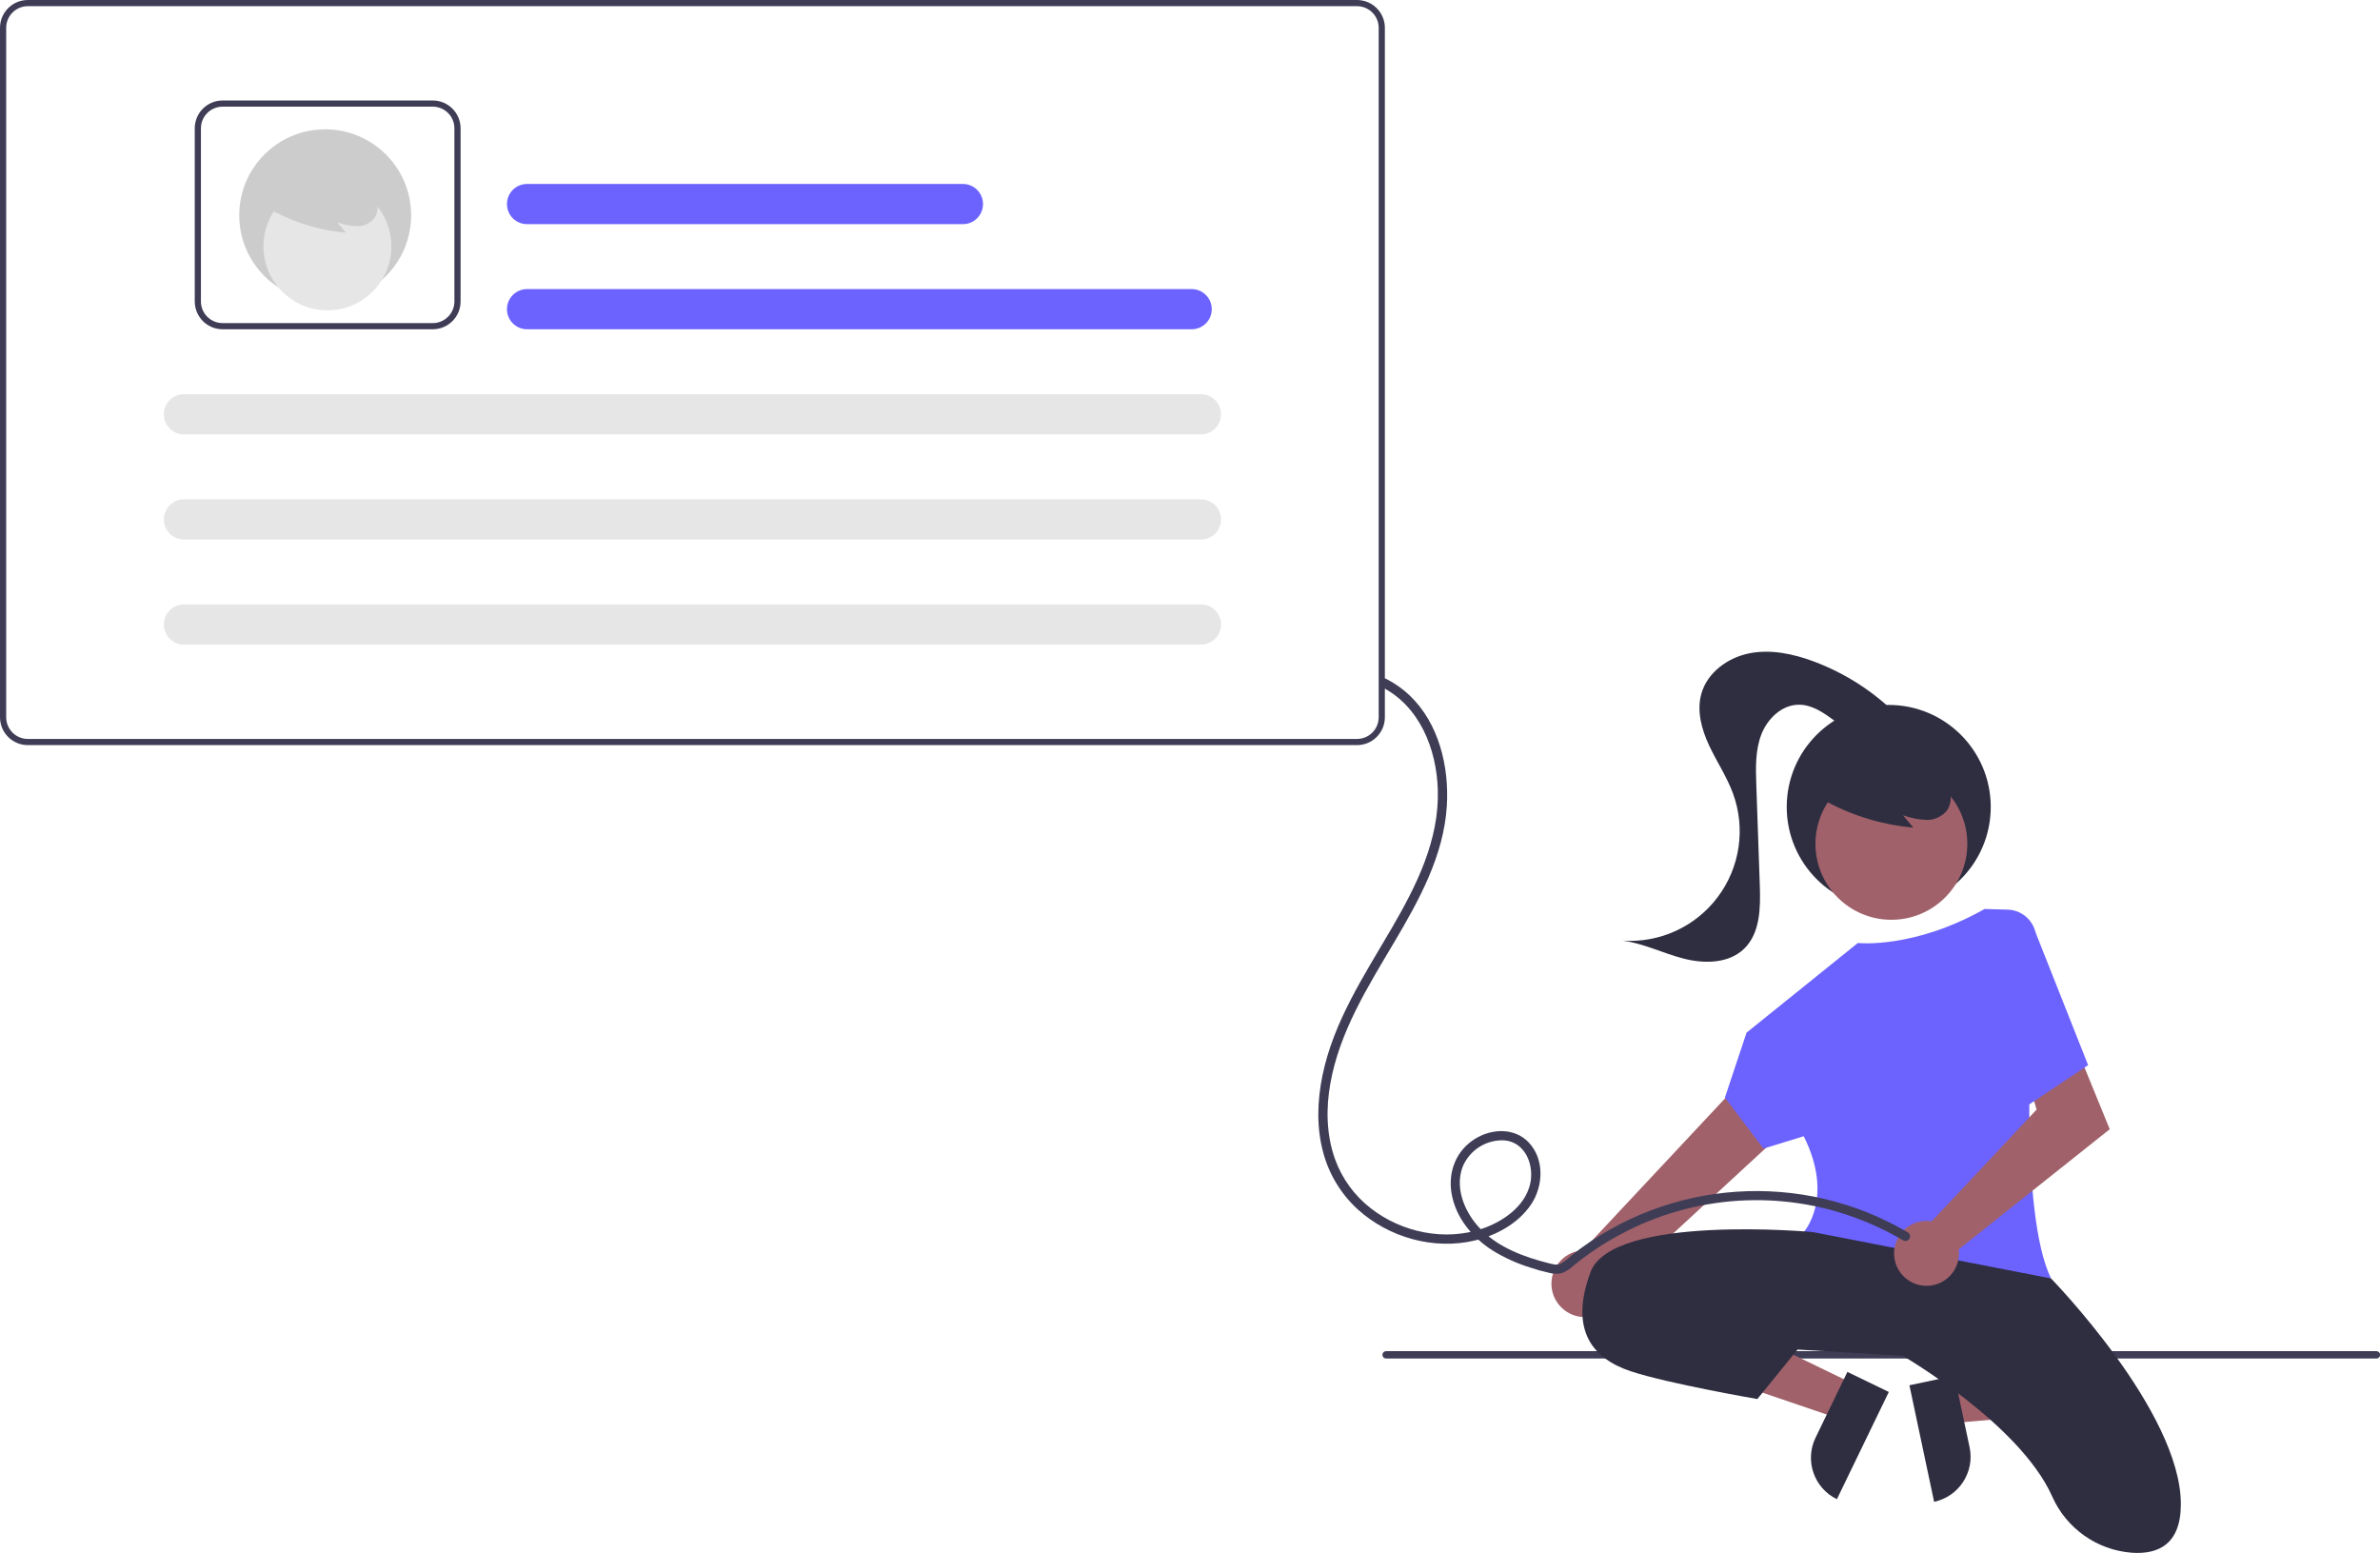
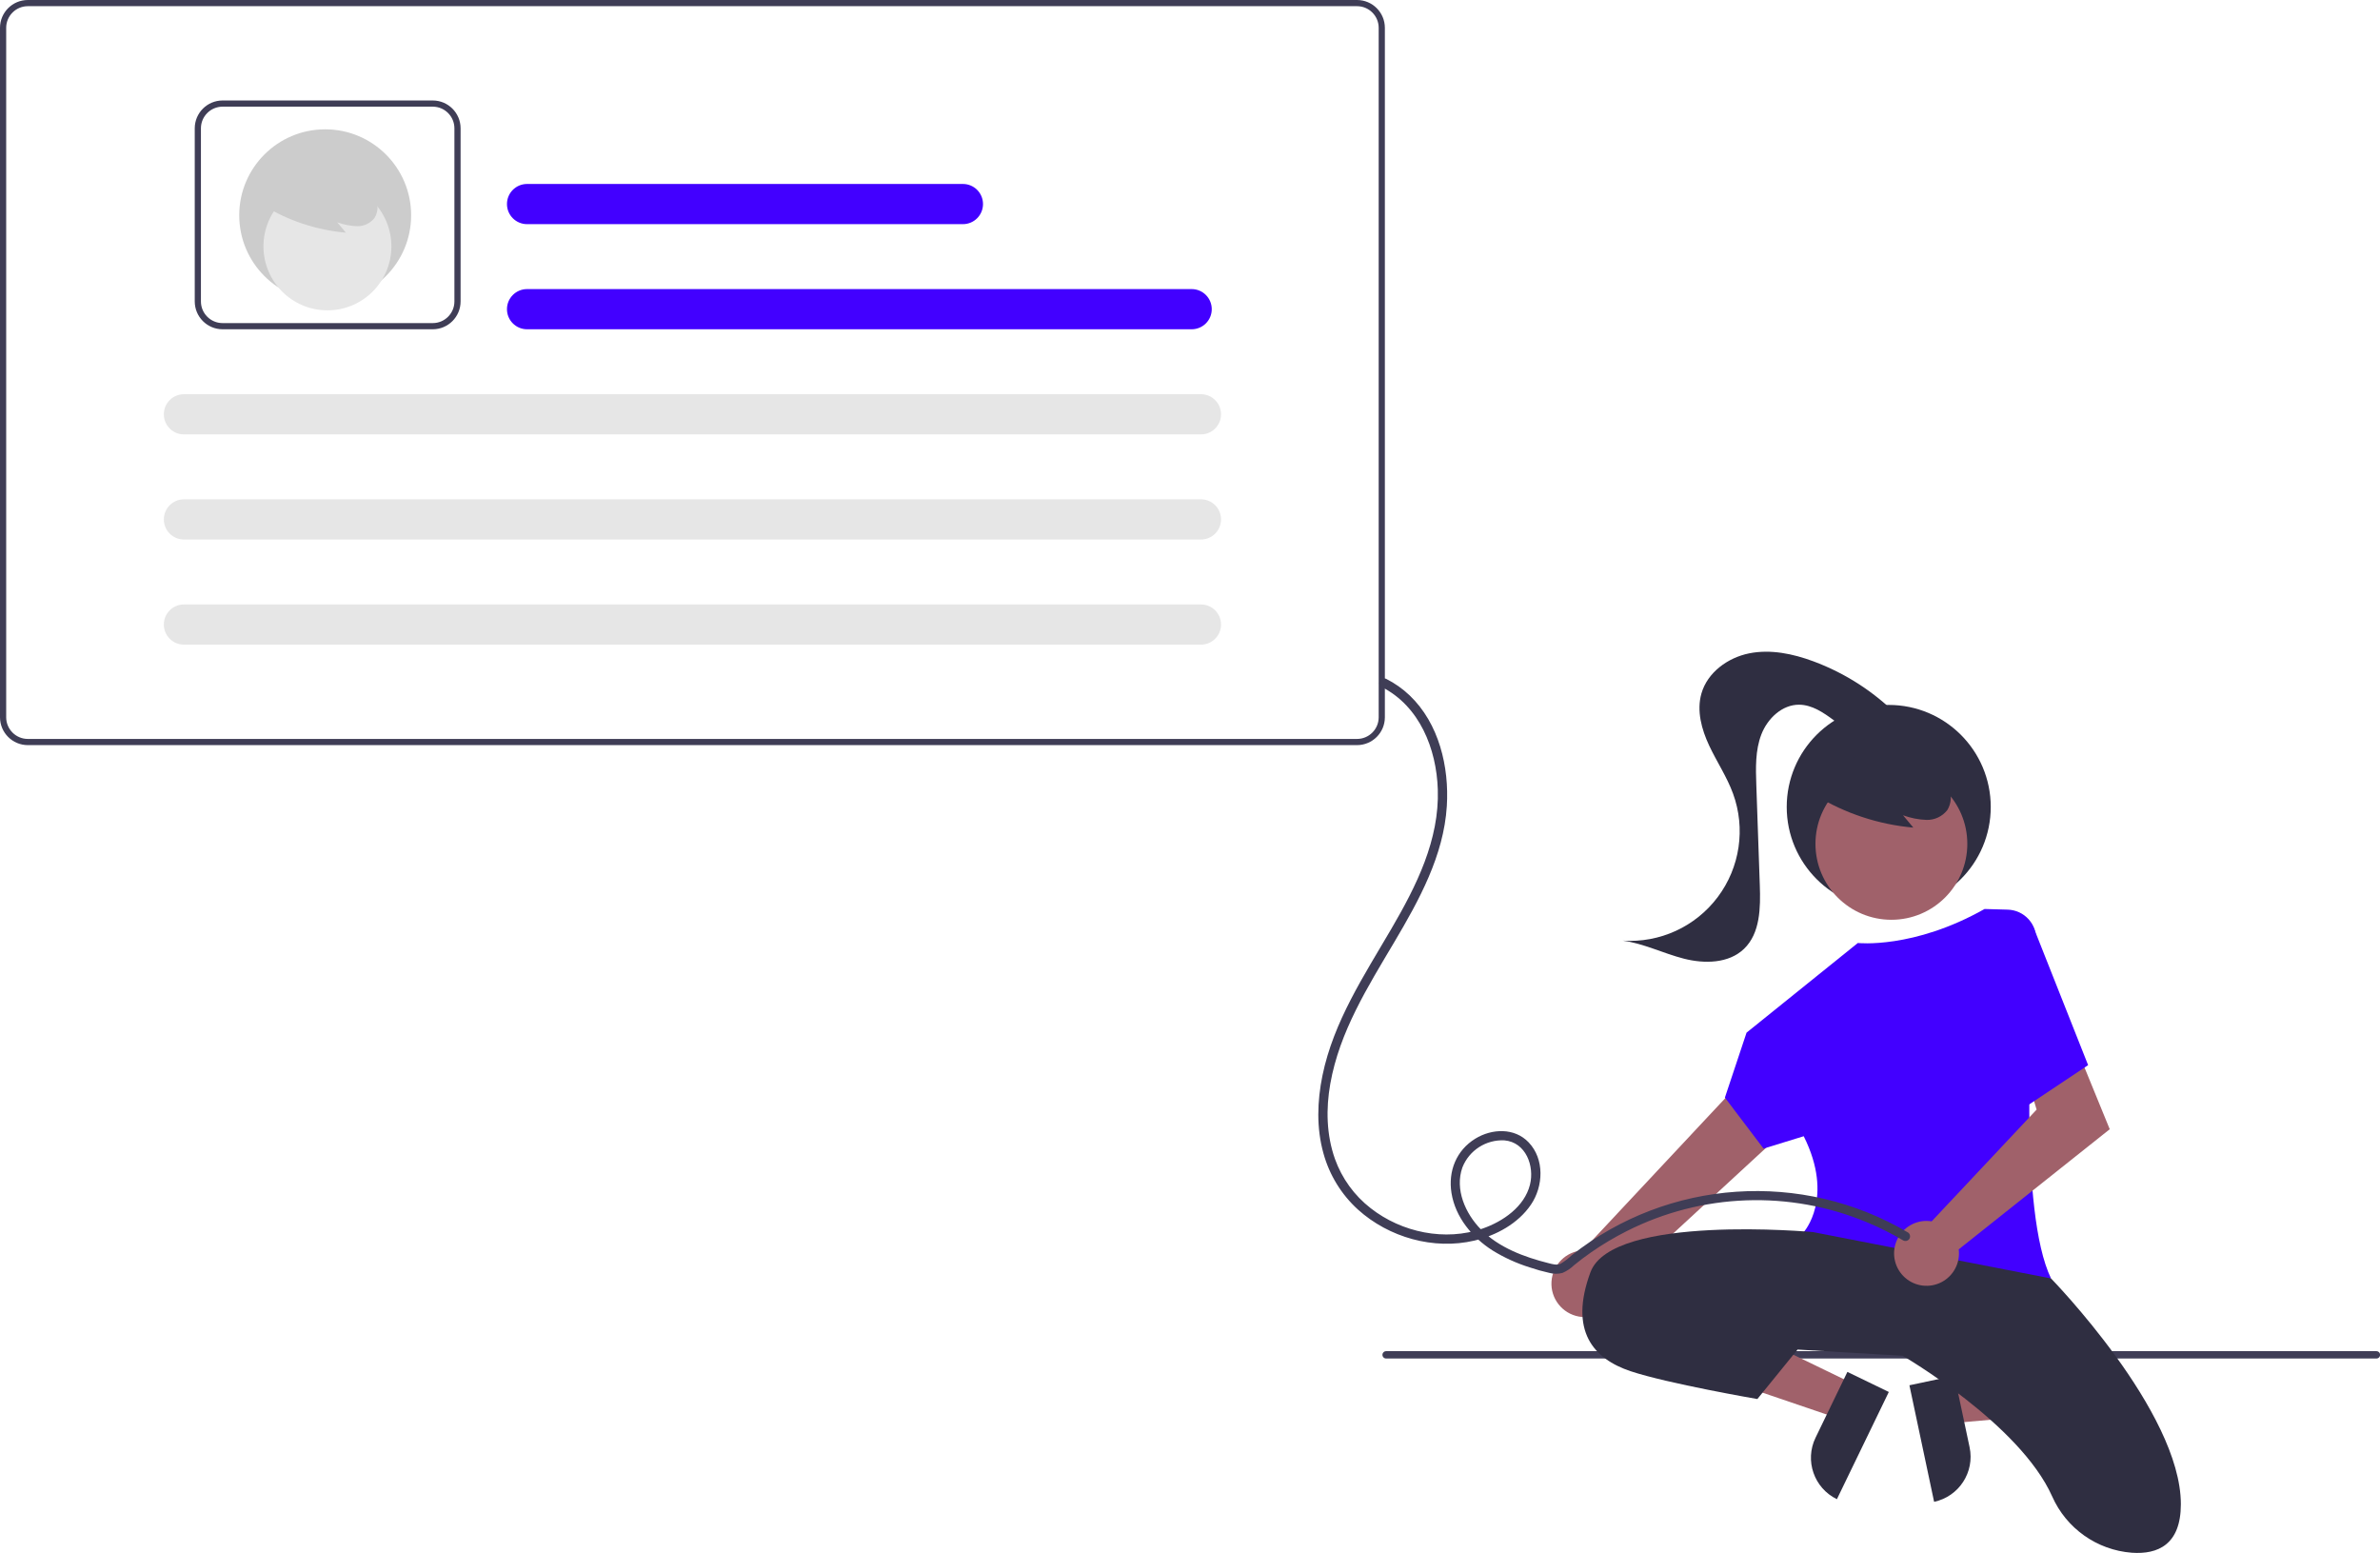
<svg xmlns="http://www.w3.org/2000/svg" data-name="Layer 1" width="769.922" height="502.278" viewBox="0 0 769.922 502.278">
  <path d="M983.771,638.257h-320.294a1.191,1.191,0,1,1,0-2.381h320.294a1.191,1.191,0,1,1,0,2.381Z" transform="translate(-215.0388 -198.861)" fill="#3f3d56" />
  <circle cx="611" cy="261" r="33" fill="#2f2e41" />
  <polygon points="629.373 448.257 631.915 460.25 679.385 456.155 675.633 438.454 629.373 448.257" fill="#a0616a" />
  <path d="M824.741,656.768H863.271a0,0,0,0,1,0,0v14.887a0,0,0,0,1,0,0H839.628a14.887,14.887,0,0,1-14.887-14.887v0A0,0,0,0,1,824.741,656.768Z" transform="translate(154.1546 1428.718) rotate(-101.9647)" fill="#2f2e41" />
  <polygon points="599.634 447.617 594.291 458.651 549.187 443.295 557.072 427.01 599.634 447.617" fill="#a0616a" />
  <path d="M806.59,655.727h23.644a0,0,0,0,1,0,0v14.887a0,0,0,0,1,0,0H791.703a0,0,0,0,1,0,0v0A14.887,14.887,0,0,1,806.59,655.727Z" transform="translate(-354.3666 905.2199) rotate(-64.16458)" fill="#2f2e41" />
  <path d="M725.812,624.685a10.743,10.743,0,0,0,12.709-10.48l74.374-68.571-18.47-14.305-67.337,71.943a10.801,10.801,0,0,0-1.275,21.413Z" transform="translate(-215.0388 -198.861)" fill="#a0616a" />
  <circle cx="611.858" cy="272.929" r="24.561" fill="#a0616a" />
-   <path d="M773.039,553.861l7-21,36-29s18,2,41-11l7.504.214a9.449,9.449,0,0,1,9.156,10.169c-1.89,24.488-5.546,87.546,4.84,109.117,0,0-55,14-80-15,0,0,10-11,0-31l-13,4Z" transform="translate(-215.0388 -198.861)" fill="#6c63ff" />
+   <path d="M773.039,553.861l7-21,36-29s18,2,41-11l7.504.214a9.449,9.449,0,0,1,9.156,10.169c-1.89,24.488-5.546,87.546,4.84,109.117,0,0-55,14-80-15,0,0,10-11,0-31l-13,4Z" transform="translate(-215.0388 -198.861)" fill="#4200ff" />
  <path d="M801.539,597.361s-65-6-72,13,1,28,13,32,41,9,41,9l13-16,34,2s37.885,21.973,48.36,45.474A30.762,30.762,0,0,0,904.676,701.073c8.398.584,15.863-2.587,15.863-15.712,0-30-42-73-42-73Z" transform="translate(-215.0388 -198.861)" fill="#2f2e41" />
  <path d="M752.039,626.861s17-5,44,8" transform="translate(-215.0388 -198.861)" fill="#2f2e41" />
  <path d="M802.395,456.127a73.041,73.041,0,0,0,31.599,10.412l-3.331-3.991a24.477,24.477,0,0,0,7.561,1.501,8.281,8.281,0,0,0,6.75-3.159,7.702,7.702,0,0,0,.516-7.115,14.588,14.588,0,0,0-4.589-5.739A27.323,27.323,0,0,0,815.47,443.492a16.33,16.33,0,0,0-7.595,4.872,9.236,9.236,0,0,0-1.863,8.561" transform="translate(-215.0388 -198.861)" fill="#2f2e41" />
  <path d="M829.145,430.524a75.485,75.485,0,0,0-27.463-17.759c-6.639-2.459-13.865-3.979-20.805-2.582s-13.504,6.198-15.44,13.008c-1.583,5.568.052,11.564,2.509,16.806s5.738,10.102,7.725,15.54a35.468,35.468,0,0,1-35.689,47.562c6.819.914,13.105,4.119,19.771,5.825s14.533,1.59,19.486-3.185c5.241-5.052,5.346-13.267,5.092-20.542q-.565-16.222-1.13-32.445c-.192-5.515-.356-11.208,1.633-16.356s6.716-9.656,12.235-9.609c4.183.035,7.884,2.569,11.239,5.068s6.904,5.165,11.071,5.536,8.923-2.711,8.611-6.883" transform="translate(-215.0388 -198.861)" fill="#2f2e41" />
  <path d="M654.039,439.861h-430a9.01,9.01,0,0,1-9-9v-223a9.01,9.01,0,0,1,9-9h430a9.01,9.01,0,0,1,9,9v223A9.01,9.01,0,0,1,654.039,439.861Zm-430-239a7.008,7.008,0,0,0-7,7v223a7.008,7.008,0,0,0,7,7h430a7.008,7.008,0,0,0,7-7v-223a7.008,7.008,0,0,0-7-7Z" transform="translate(-215.0388 -198.861)" fill="#3f3d56" />
  <path d="M355.039,305.361h-68a9.01,9.01,0,0,1-9-9v-56a9.01,9.01,0,0,1,9-9h68a9.01,9.01,0,0,1,9,9v56A9.01,9.01,0,0,1,355.039,305.361Zm-68-72a7.008,7.008,0,0,0-7,7v56a7.008,7.008,0,0,0,7,7h68a7.008,7.008,0,0,0,7-7v-56a7.008,7.008,0,0,0-7-7Z" transform="translate(-215.0388 -198.861)" fill="#3f3d56" />
  <path d="M274.539,326.361a6.5,6.5,0,0,0,0,13h329a6.5,6.5,0,0,0,0-13Z" transform="translate(-215.0388 -198.861)" fill="#e6e6e6" />
-   <path d="M385.539,258.361a6.5,6.5,0,0,0,0,13h141a6.5,6.5,0,0,0,0-13Z" transform="translate(-215.0388 -198.861)" fill="#6c63ff" />
-   <path d="M385.539,292.361a6.5,6.5,0,0,0,0,13h215a6.5,6.5,0,0,0,0-13Z" transform="translate(-215.0388 -198.861)" fill="#6c63ff" />
+   <path d="M385.539,258.361a6.5,6.5,0,0,0,0,13h141a6.5,6.5,0,0,0,0-13Z" transform="translate(-215.0388 -198.861)" fill="#4200ff" />
+   <path d="M385.539,292.361a6.5,6.5,0,0,0,0,13h215a6.5,6.5,0,0,0,0-13Z" transform="translate(-215.0388 -198.861)" fill="#4200ff" />
  <path d="M274.539,360.361a6.5,6.5,0,0,0,0,13h329a6.5,6.5,0,0,0,0-13Z" transform="translate(-215.0388 -198.861)" fill="#e6e6e6" />
  <path d="M274.539,394.361a6.5,6.5,0,0,0,0,13h329a6.5,6.5,0,0,0,0-13Z" transform="translate(-215.0388 -198.861)" fill="#e6e6e6" />
  <circle cx="105.196" cy="69.631" r="27.804" fill="#ccc" />
  <circle cx="105.919" cy="79.682" r="20.694" fill="#e6e6e6" />
  <path d="M300.314,265.346a61.541,61.541,0,0,0,26.624,8.773l-2.806-3.363a20.623,20.623,0,0,0,6.371,1.265,6.977,6.977,0,0,0,5.687-2.662,6.49,6.49,0,0,0,.434-5.995,12.292,12.292,0,0,0-3.867-4.835,23.021,23.021,0,0,0-21.427-3.829,13.759,13.759,0,0,0-6.4,4.105,7.782,7.782,0,0,0-1.569,7.213" transform="translate(-215.0388 -198.861)" fill="#ccc" />
  <path d="M838.271,593.749a10.527,10.527,0,0,1,1.651.142l33.955-36.146-3.462-11.54,16.733-7.501,10.386,25.388-48.852,38.859a10.496,10.496,0,1,1-10.412-9.203Z" transform="translate(-215.0388 -198.861)" fill="#a0616a" />
-   <path d="M860.539,494.361h0a9.453,9.453,0,0,1,12.628,5.156l17.372,43.844-27,18Z" transform="translate(-215.0388 -198.861)" fill="#6c63ff" />
+   <path d="M860.539,494.361h0a9.453,9.453,0,0,1,12.628,5.156l17.372,43.844-27,18Z" transform="translate(-215.0388 -198.861)" fill="#4200ff" />
  <path d="M832.244,597.473a96.4,96.4,0,0,0-108.733,7.356,18.964,18.964,0,0,1-3.698,2.8c-1.19.518-2.61.09-3.799-.209-7.868-1.978-16.124-5.022-21.916-10.936-5-5.105-8.497-12.92-5.978-20.034a13.865,13.865,0,0,1,13.61-8.753c6.929.619,9.763,8.313,8.25,14.34-1.788,7.124-8.72,11.889-15.301,14.176-12.13,4.216-26.198,1.276-36.223-6.567a35.215,35.215,0,0,1-11.578-15.971c-2.752-7.778-2.923-16.211-1.494-24.281,2.987-16.874,12.133-31.352,20.72-45.851,7.993-13.497,15.977-27.957,16.978-43.941.796-12.718-2.538-26.767-12.021-35.814a31.676,31.676,0,0,0-7.547-5.334c-1.718-.87-3.239,1.717-1.514,2.59,12.266,6.211,17.723,19.985,18.162,33.116.548,16.377-6.948,31.262-14.993,45.055-8.839,15.155-18.723,30.036-22.317,47.498-1.705,8.285-1.981,16.983.319,25.186a38.299,38.299,0,0,0,11.153,18.172c10.001,9.03,24.488,13.141,37.678,10.043,7.078-1.662,14.153-5.516,18.3-11.636,4.025-5.941,4.428-14.684-.739-20.123-4.574-4.814-11.919-4.491-17.271-1.204-6.149,3.778-8.822,10.513-7.706,17.55,1.247,7.86,6.759,14.466,13.324,18.627a53.04,53.04,0,0,0,11.934,5.437,61.091,61.091,0,0,0,6.371,1.785,8.116,8.116,0,0,0,4.343-.001,12.551,12.551,0,0,0,3.662-2.458c1.788-1.472,3.64-2.861,5.541-4.183a95.588,95.588,0,0,1,11.546-6.871,92.938,92.938,0,0,1,77.73-2.826,92.531,92.531,0,0,1,11.694,5.852,1.501,1.501,0,0,0,1.514-2.59Z" transform="translate(-215.0388 -198.861)" fill="#3f3d56" />
</svg>
